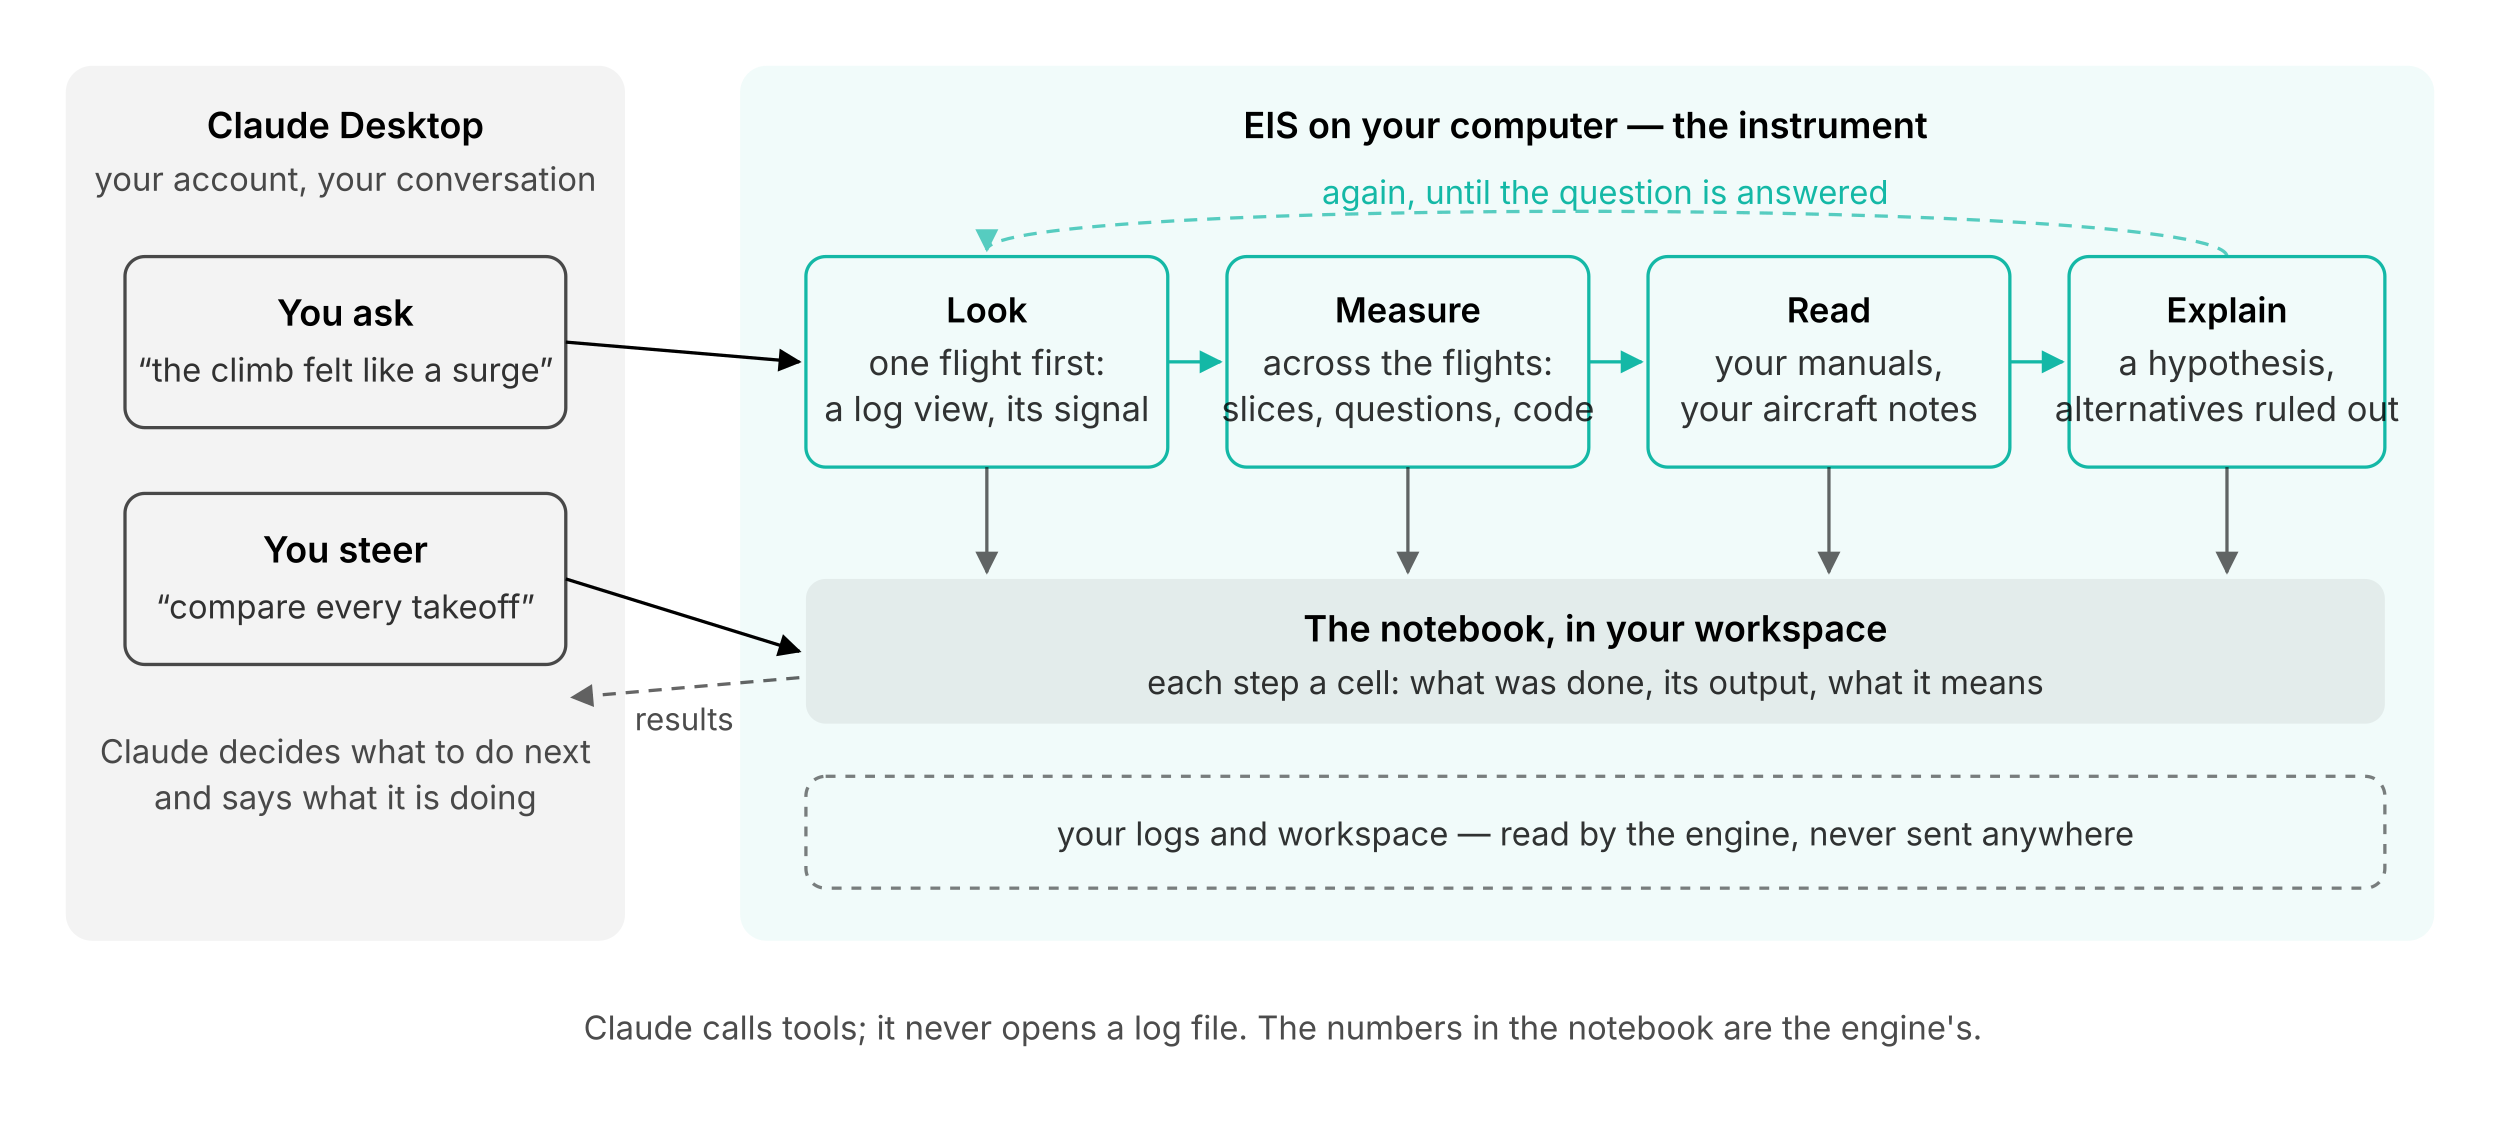
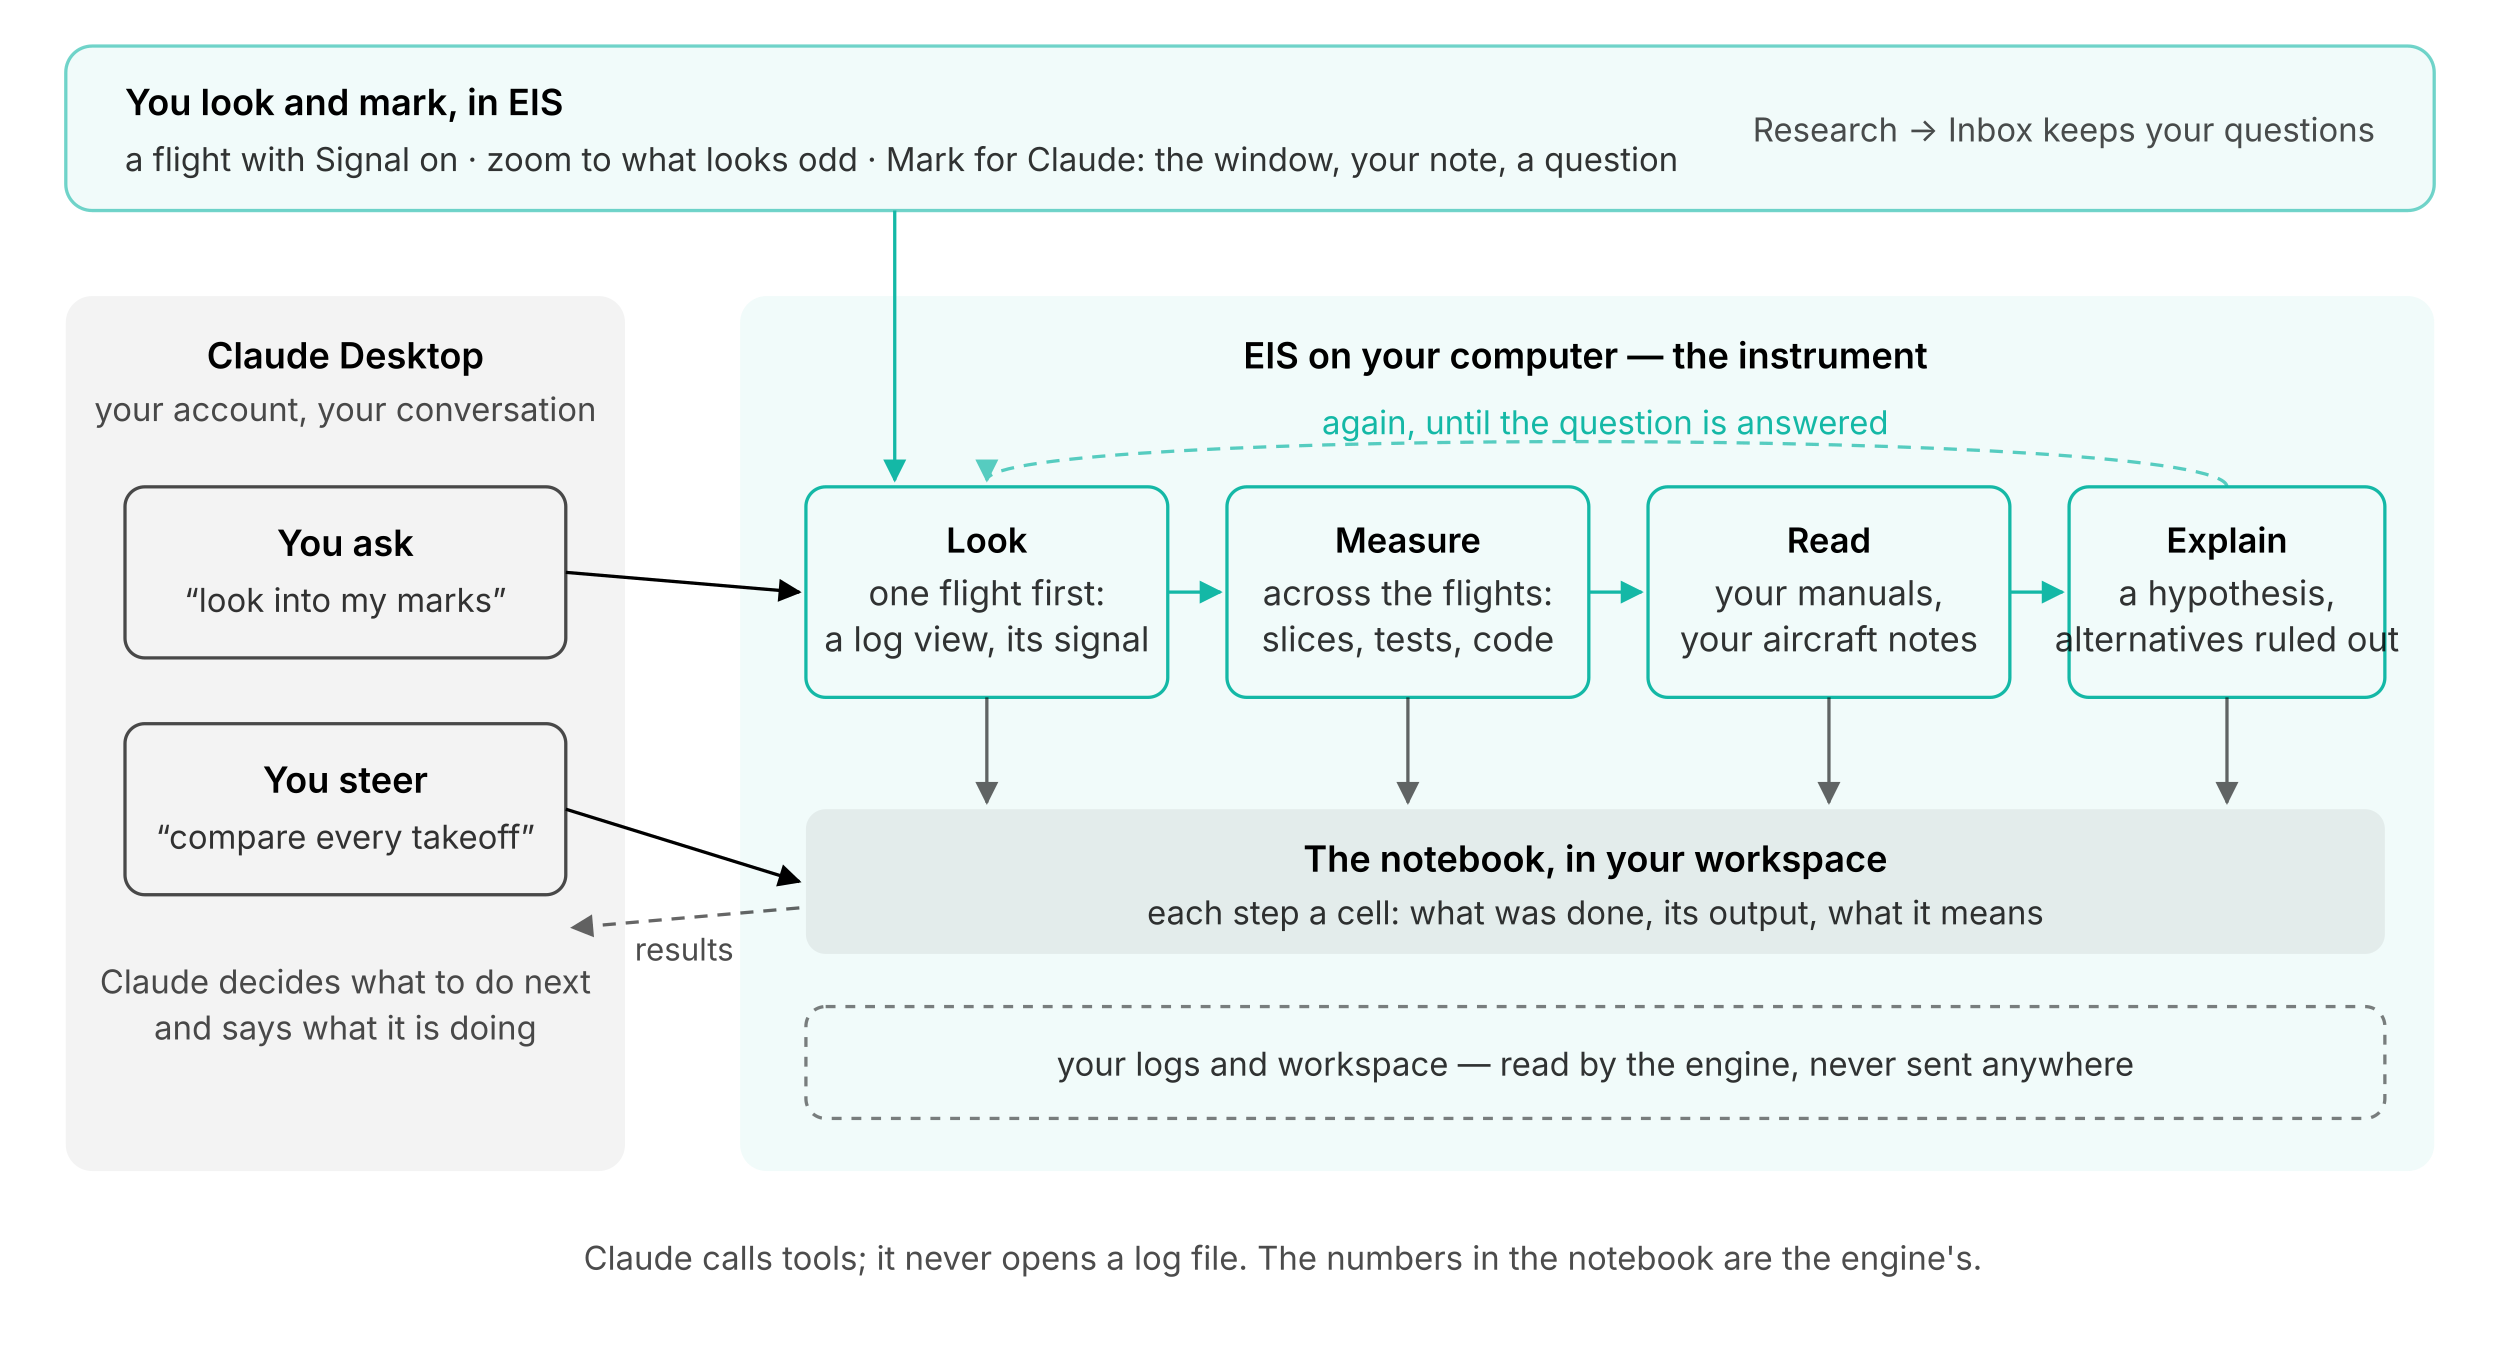
- <svg xmlns="http://www.w3.org/2000/svg" viewBox="0 0 760 346" role="img" aria-label="The investigation loop. In Claude Desktop the pilot asks a question and steers. Claude works through the EIS tools on the pilot's computer: it looks at one flight, measures across all the flights with slices, the questions and code on the bench, reads the pilot's manuals and notes, and states a hypothesis with the alternatives it ruled out. Each step becomes a cell of a notebook kept in the EIS workspace, which the EIS pages show. The logs never leave the computer." font-family="Inter, system-ui, sans-serif" font-size="11" fill="currentColor">
+ <svg xmlns="http://www.w3.org/2000/svg" viewBox="0 0 760 416" role="img" aria-label="The investigation loop. First the pilot looks at a flight in EIS with Signal on and marks a window for Claude with a note, under a question. In Claude Desktop the pilot asks — Investigate with no text takes the newest marked question — and steers. Claude works through the EIS tools on the pilot's computer: it looks at one flight, measures across all the flights with slices, the questions and code on the bench, reads the pilot's manuals and notes, and states a hypothesis with the alternatives it ruled out. Each step becomes a cell of a notebook kept in the EIS workspace, which the EIS pages show. The logs never leave the computer." font-family="Inter, system-ui, sans-serif" font-size="11" fill="currentColor">
  <defs>
    <marker id="ar" viewBox="0 0 10 10" refX="9" refY="5" markerWidth="7" markerHeight="7" orient="auto">
      <path d="M0,0 L10,5 L0,10 z" fill="currentColor" />
    </marker>
    <marker id="art" viewBox="0 0 10 10" refX="9" refY="5" markerWidth="7" markerHeight="7" orient="auto">
      <path d="M0,0 L10,5 L0,10 z" fill="#14b8a6" />
    </marker>
  </defs>
-   <rect x="20" y="20" width="170" height="266" rx="8" fill="currentColor" opacity="0.05" />
-   <text x="105" y="42" text-anchor="middle" font-weight="600">Claude Desktop</text>
-   <text x="105" y="58" text-anchor="middle" opacity="0.7" font-size="10">your account, your conversation</text>
-   <rect x="38" y="78" width="134" height="52" rx="6" fill="none" stroke="currentColor" opacity="0.7" />
-   <text x="105" y="99" text-anchor="middle" font-weight="600">You ask</text>
-   <text x="105" y="116" text-anchor="middle" opacity="0.8" font-size="10">“the climb felt like a surge”</text>
-   <rect x="38" y="150" width="134" height="52" rx="6" fill="none" stroke="currentColor" opacity="0.7" />
-   <text x="105" y="171" text-anchor="middle" font-weight="600">You steer</text>
-   <text x="105" y="188" text-anchor="middle" opacity="0.8" font-size="10">“compare every takeoff”</text>
-   <text x="105" y="232" text-anchor="middle" opacity="0.7" font-size="10">Claude decides what to do next</text>
-   <text x="105" y="246" text-anchor="middle" opacity="0.7" font-size="10">and says what it is doing</text>
-   <rect x="225" y="20" width="515" height="266" rx="8" fill="#14b8a6" opacity="0.06" />
-   <text x="482" y="42" text-anchor="middle" font-weight="600">EIS on your computer — the instrument</text>
-   <g font-size="10.5">
-     <rect x="245" y="78" width="110" height="64" rx="6" fill="none" stroke="#14b8a6" />
-     <text x="300" y="98" text-anchor="middle" font-weight="600">Look</text>
-     <text x="300" y="114" text-anchor="middle" opacity="0.8">one flight first:</text>
-     <text x="300" y="128" text-anchor="middle" opacity="0.8">a log view, its signal</text>
-     <rect x="373" y="78" width="110" height="64" rx="6" fill="none" stroke="#14b8a6" />
-     <text x="428" y="98" text-anchor="middle" font-weight="600">Measure</text>
-     <text x="428" y="114" text-anchor="middle" opacity="0.8">across the flights:</text>
-     <text x="428" y="128" text-anchor="middle" opacity="0.8">slices, questions, code</text>
-     <rect x="501" y="78" width="110" height="64" rx="6" fill="none" stroke="#14b8a6" />
-     <text x="556" y="98" text-anchor="middle" font-weight="600">Read</text>
-     <text x="556" y="114" text-anchor="middle" opacity="0.8">your manuals,</text>
-     <text x="556" y="128" text-anchor="middle" opacity="0.8">your aircraft notes</text>
-     <rect x="629" y="78" width="96" height="64" rx="6" fill="none" stroke="#14b8a6" />
-     <text x="677" y="98" text-anchor="middle" font-weight="600">Explain</text>
-     <text x="677" y="114" text-anchor="middle" opacity="0.8">a hypothesis,</text>
-     <text x="677" y="128" text-anchor="middle" opacity="0.8">alternatives ruled out</text>
+   <rect x="20" y="14" width="720" height="50" rx="8" fill="#14b8a6" opacity="0.06" />
+   <rect x="20" y="14" width="720" height="50" rx="8" fill="none" stroke="#14b8a6" opacity="0.6" />
+   <text x="38" y="35" font-weight="600">You look and mark, in EIS</text>
+   <text x="38" y="52" opacity="0.8" font-size="10">a flight with Signal on · zoom to what looks odd · Mark for Claude: the window, your note, a question</text>
+   <text x="722" y="43" text-anchor="end" opacity="0.7" font-size="10">Research → Inbox keeps your questions</text>
+   <line x1="272" y1="64" x2="272" y2="146" stroke="#14b8a6" marker-end="url(#art)" />
+   <g transform="translate(0,70)">
+     <rect x="20" y="20" width="170" height="266" rx="8" fill="currentColor" opacity="0.05" />
+     <text x="105" y="42" text-anchor="middle" font-weight="600">Claude Desktop</text>
+     <text x="105" y="58" text-anchor="middle" opacity="0.7" font-size="10">your account, your conversation</text>
+     <rect x="38" y="78" width="134" height="52" rx="6" fill="none" stroke="currentColor" opacity="0.7" />
+     <text x="105" y="99" text-anchor="middle" font-weight="600">You ask</text>
+     <text x="105" y="116" text-anchor="middle" opacity="0.8" font-size="10">“look into my marks”</text>
+     <rect x="38" y="150" width="134" height="52" rx="6" fill="none" stroke="currentColor" opacity="0.7" />
+     <text x="105" y="171" text-anchor="middle" font-weight="600">You steer</text>
+     <text x="105" y="188" text-anchor="middle" opacity="0.8" font-size="10">“compare every takeoff”</text>
+     <text x="105" y="232" text-anchor="middle" opacity="0.7" font-size="10">Claude decides what to do next</text>
+     <text x="105" y="246" text-anchor="middle" opacity="0.7" font-size="10">and says what it is doing</text>
+     <rect x="225" y="20" width="515" height="266" rx="8" fill="#14b8a6" opacity="0.06" />
+     <text x="482" y="42" text-anchor="middle" font-weight="600">EIS on your computer — the instrument</text>
+     <g font-size="10.5">
+       <rect x="245" y="78" width="110" height="64" rx="6" fill="none" stroke="#14b8a6" />
+       <text x="300" y="98" text-anchor="middle" font-weight="600">Look</text>
+       <text x="300" y="114" text-anchor="middle" opacity="0.8">one flight first:</text>
+       <text x="300" y="128" text-anchor="middle" opacity="0.8">a log view, its signal</text>
+       <rect x="373" y="78" width="110" height="64" rx="6" fill="none" stroke="#14b8a6" />
+       <text x="428" y="98" text-anchor="middle" font-weight="600">Measure</text>
+       <text x="428" y="114" text-anchor="middle" opacity="0.8">across the flights:</text>
+       <text x="428" y="128" text-anchor="middle" opacity="0.8">slices, tests, code</text>
+       <rect x="501" y="78" width="110" height="64" rx="6" fill="none" stroke="#14b8a6" />
+       <text x="556" y="98" text-anchor="middle" font-weight="600">Read</text>
+       <text x="556" y="114" text-anchor="middle" opacity="0.8">your manuals,</text>
+       <text x="556" y="128" text-anchor="middle" opacity="0.8">your aircraft notes</text>
+       <rect x="629" y="78" width="96" height="64" rx="6" fill="none" stroke="#14b8a6" />
+       <text x="677" y="98" text-anchor="middle" font-weight="600">Explain</text>
+       <text x="677" y="114" text-anchor="middle" opacity="0.8">a hypothesis,</text>
+       <text x="677" y="128" text-anchor="middle" opacity="0.8">alternatives ruled out</text>
+     </g>
+     <line x1="355" y1="110" x2="371" y2="110" stroke="#14b8a6" marker-end="url(#art)" />
+     <line x1="483" y1="110" x2="499" y2="110" stroke="#14b8a6" marker-end="url(#art)" />
+     <line x1="611" y1="110" x2="627" y2="110" stroke="#14b8a6" marker-end="url(#art)" />
+     <path d="M677,78 C677,60 300,60 300,76" fill="none" stroke="#14b8a6" stroke-dasharray="4 3" opacity="0.7" marker-end="url(#art)" />
+     <text x="488" y="62" text-anchor="middle" fill="#14b8a6" font-size="10">again, until the question is answered</text>
+     <rect x="245" y="176" width="480" height="44" rx="6" fill="currentColor" opacity="0.06" />
+     <text x="485" y="195" text-anchor="middle" font-weight="600">The notebook, in your workspace</text>
+     <text x="485" y="211" text-anchor="middle" opacity="0.8" font-size="10">each step a cell: what was done, its output, what it means</text>
+     <line x1="300" y1="142" x2="300" y2="174" stroke="currentColor" opacity="0.6" marker-end="url(#ar)" />
+     <line x1="428" y1="142" x2="428" y2="174" stroke="currentColor" opacity="0.6" marker-end="url(#ar)" />
+     <line x1="556" y1="142" x2="556" y2="174" stroke="currentColor" opacity="0.6" marker-end="url(#ar)" />
+     <line x1="677" y1="142" x2="677" y2="174" stroke="currentColor" opacity="0.6" marker-end="url(#ar)" />
+     <rect x="245" y="236" width="480" height="34" rx="6" fill="none" stroke="currentColor" stroke-dasharray="3 3" opacity="0.5" />
+     <text x="485" y="257" text-anchor="middle" opacity="0.8" font-size="10">your logs and workspace — read by the engine, never sent anywhere</text>
+     <line x1="172" y1="104" x2="243" y2="110" stroke="currentColor" marker-end="url(#ar)" />
+     <line x1="172" y1="176" x2="243" y2="198" stroke="currentColor" marker-end="url(#ar)" />
+     <line x1="243" y1="206" x2="174" y2="212" stroke="currentColor" opacity="0.6" stroke-dasharray="4 3" marker-end="url(#ar)" />
+     <text x="208" y="222" text-anchor="middle" opacity="0.7" font-size="9.5">results</text>
+     <text x="390" y="316" text-anchor="middle" opacity="0.7" font-size="10">Claude calls tools; it never opens a log file. The numbers in the notebook are the engine's.</text>
  </g>
-   <line x1="355" y1="110" x2="371" y2="110" stroke="#14b8a6" marker-end="url(#art)" />
-   <line x1="483" y1="110" x2="499" y2="110" stroke="#14b8a6" marker-end="url(#art)" />
-   <line x1="611" y1="110" x2="627" y2="110" stroke="#14b8a6" marker-end="url(#art)" />
-   <path d="M677,78 C677,60 300,60 300,76" fill="none" stroke="#14b8a6" stroke-dasharray="4 3" opacity="0.7" marker-end="url(#art)" />
-   <text x="488" y="62" text-anchor="middle" fill="#14b8a6" font-size="10">again, until the question is answered</text>
-   <rect x="245" y="176" width="480" height="44" rx="6" fill="currentColor" opacity="0.06" />
-   <text x="485" y="195" text-anchor="middle" font-weight="600">The notebook, in your workspace</text>
-   <text x="485" y="211" text-anchor="middle" opacity="0.8" font-size="10">each step a cell: what was done, its output, what it means</text>
-   <line x1="300" y1="142" x2="300" y2="174" stroke="currentColor" opacity="0.6" marker-end="url(#ar)" />
-   <line x1="428" y1="142" x2="428" y2="174" stroke="currentColor" opacity="0.6" marker-end="url(#ar)" />
-   <line x1="556" y1="142" x2="556" y2="174" stroke="currentColor" opacity="0.6" marker-end="url(#ar)" />
-   <line x1="677" y1="142" x2="677" y2="174" stroke="currentColor" opacity="0.6" marker-end="url(#ar)" />
-   <rect x="245" y="236" width="480" height="34" rx="6" fill="none" stroke="currentColor" stroke-dasharray="3 3" opacity="0.5" />
-   <text x="485" y="257" text-anchor="middle" opacity="0.8" font-size="10">your logs and workspace — read by the engine, never sent anywhere</text>
-   <line x1="172" y1="104" x2="243" y2="110" stroke="currentColor" marker-end="url(#ar)" />
-   <line x1="172" y1="176" x2="243" y2="198" stroke="currentColor" marker-end="url(#ar)" />
-   <line x1="243" y1="206" x2="174" y2="212" stroke="currentColor" opacity="0.6" stroke-dasharray="4 3" marker-end="url(#ar)" />
-   <text x="208" y="222" text-anchor="middle" opacity="0.7" font-size="9.5">results</text>
-   <text x="390" y="316" text-anchor="middle" opacity="0.7" font-size="10">Claude calls tools; it never opens a log file. The numbers in the notebook are the engine's.</text>
</svg>
